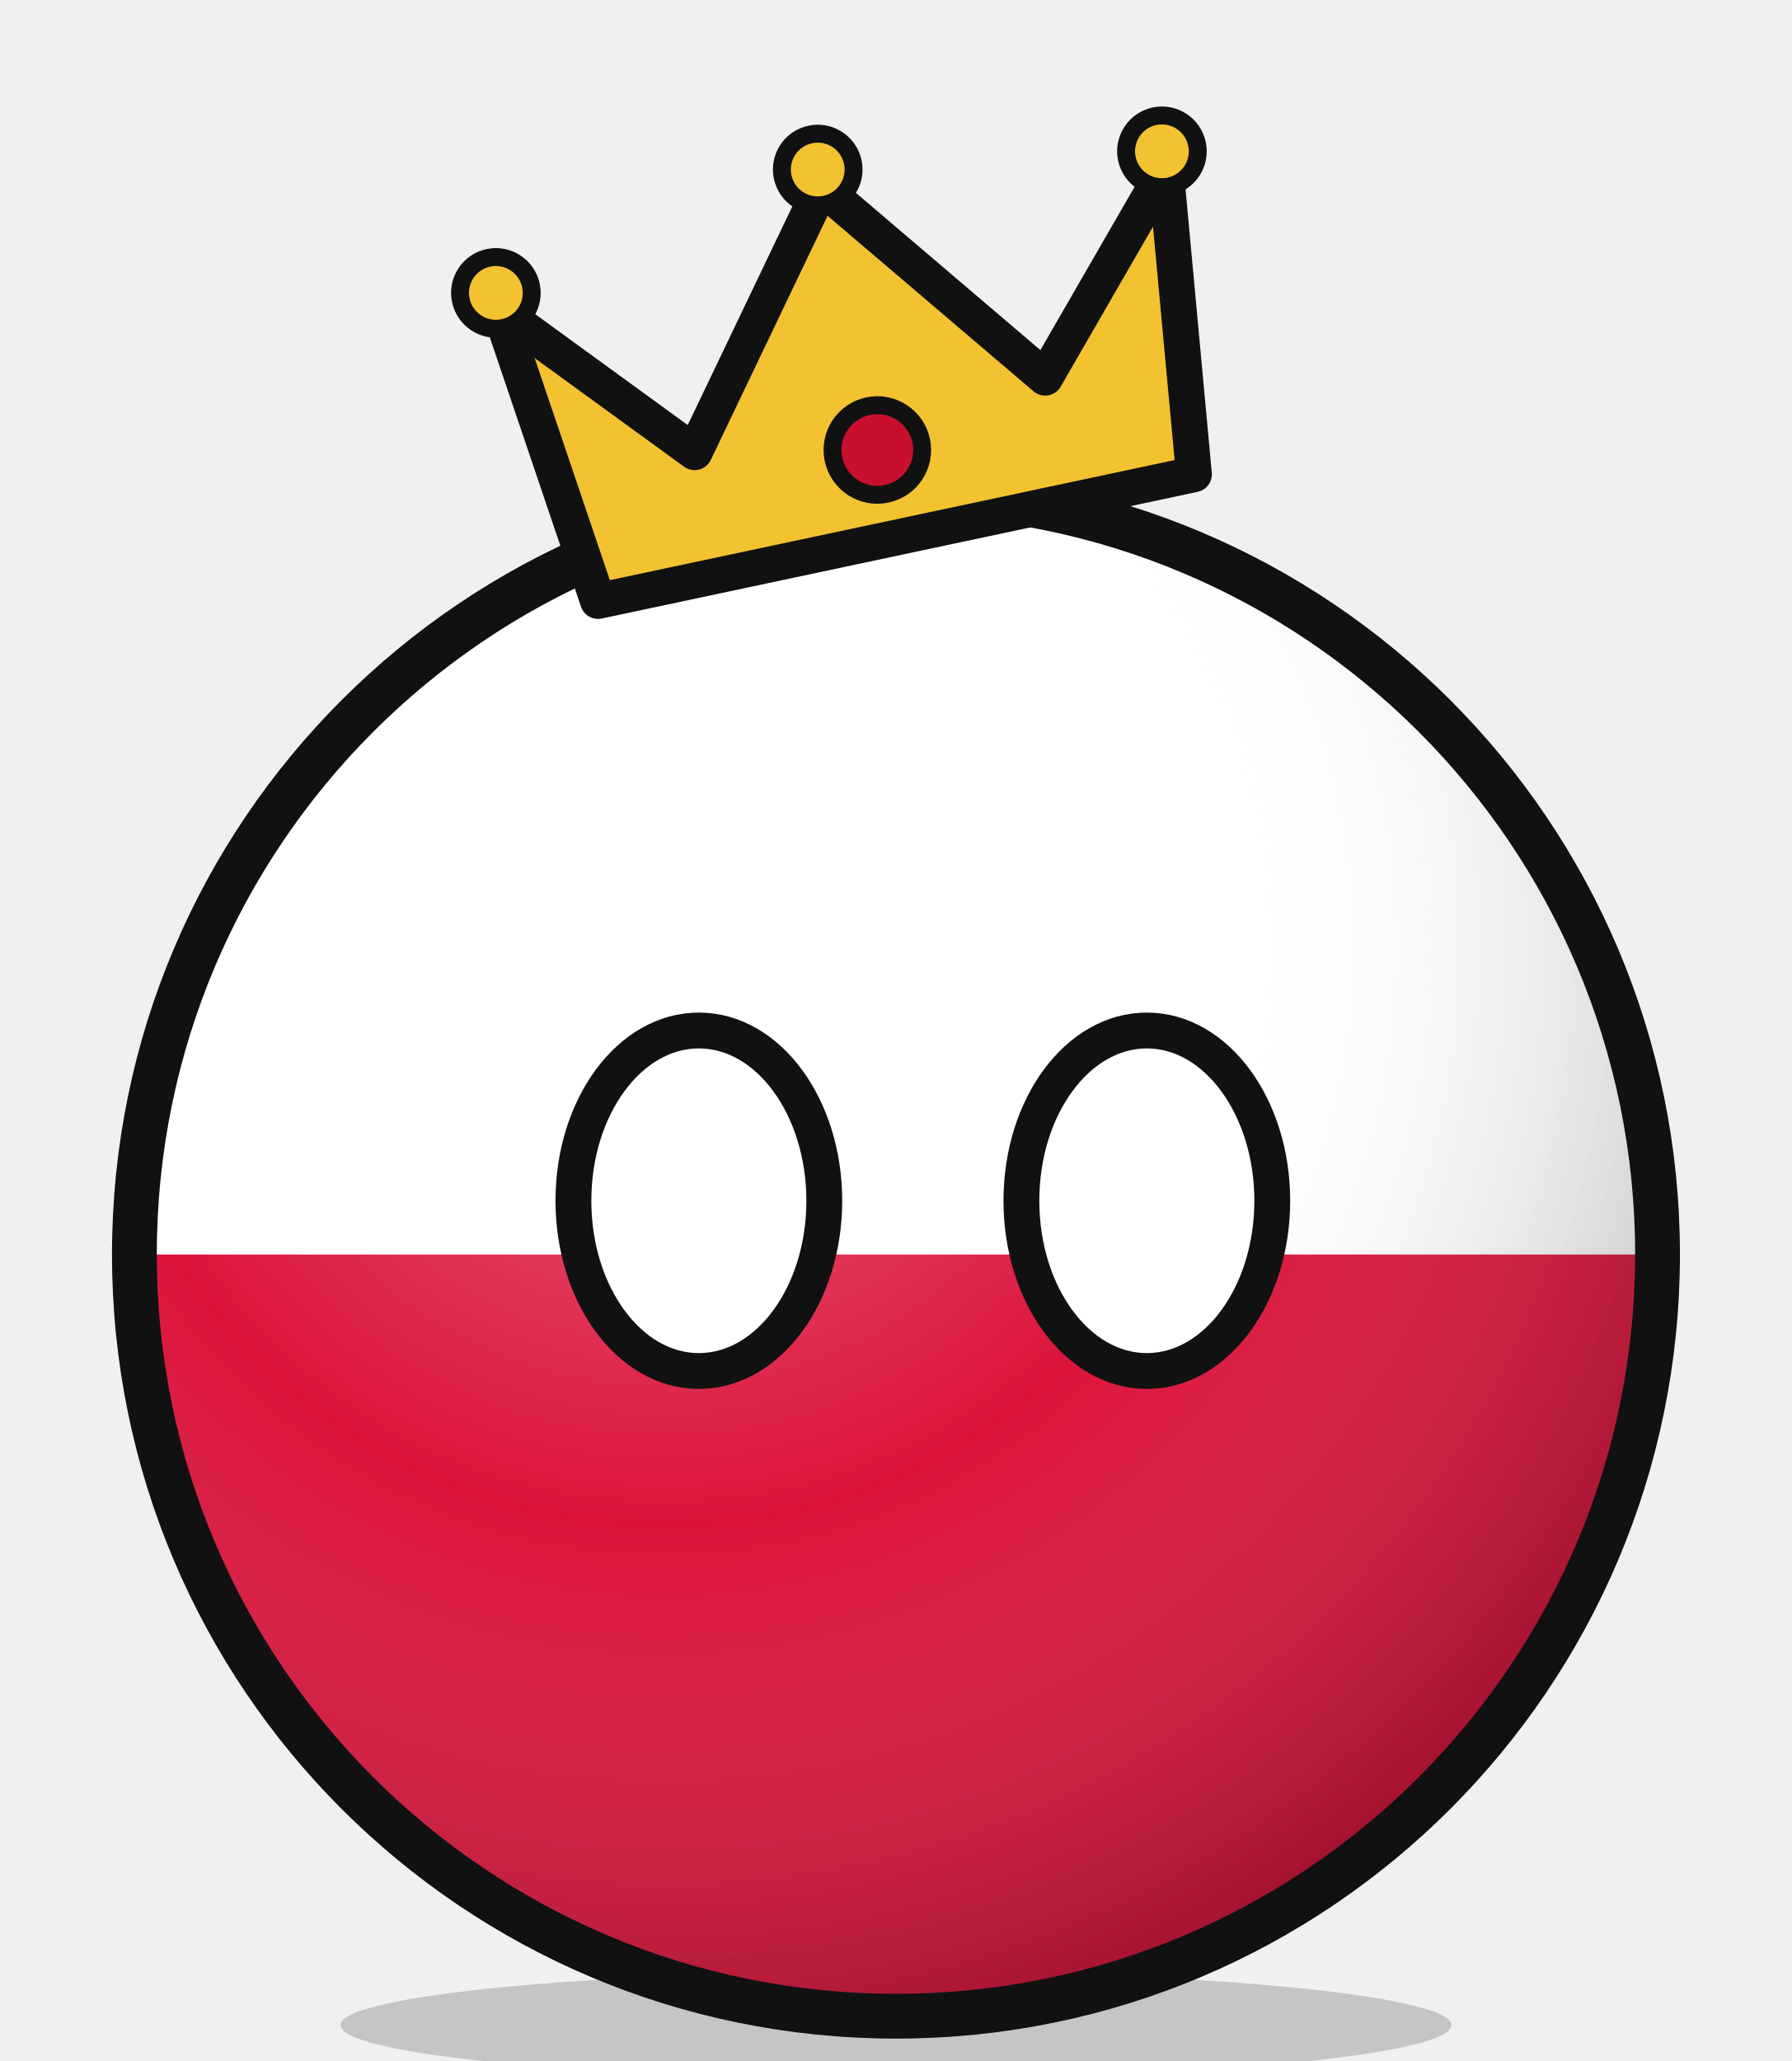
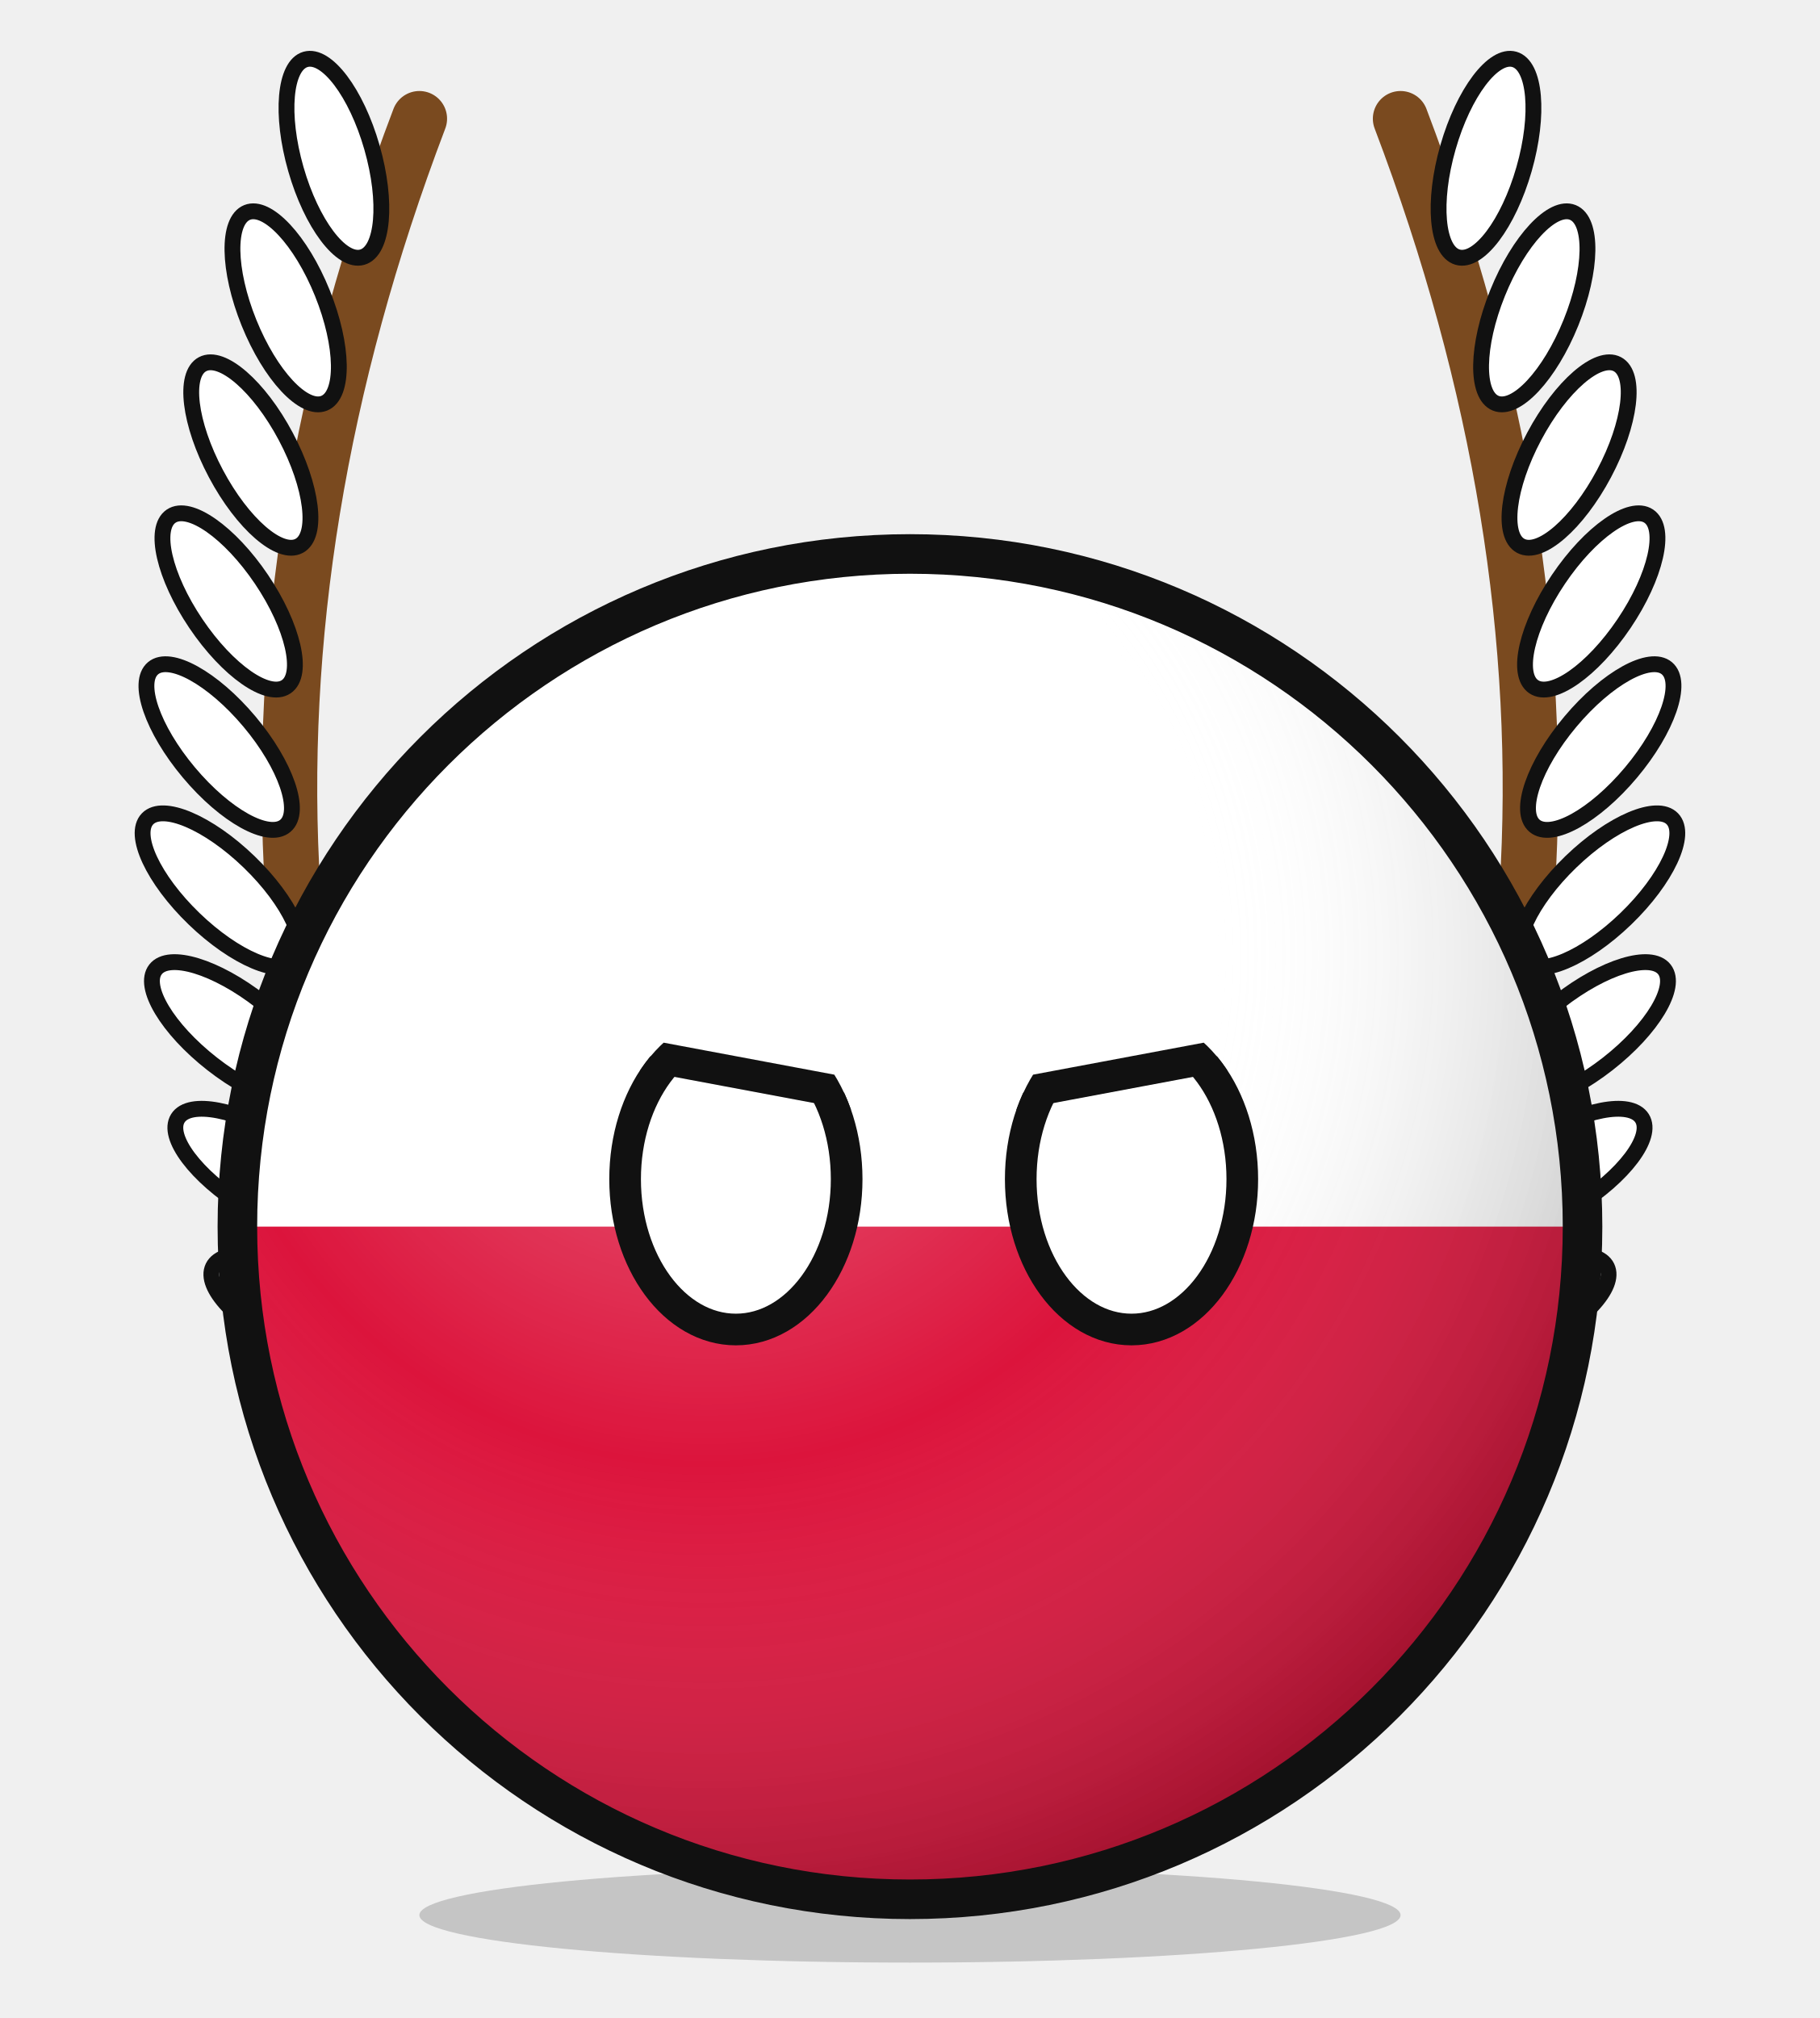
- <svg xmlns="http://www.w3.org/2000/svg" viewBox="0 -30 200 230" width="200" height="230">
+ <svg xmlns="http://www.w3.org/2000/svg" viewBox="-15 -45 230 255" width="230" height="255">
  <defs>
    <clipPath id="c">
      <circle cx="100" cy="110" r="85" />
    </clipPath>
    <radialGradient id="brilho" cx="35%" cy="30%" r="75%">
      <stop offset="0" stop-color="#fff" stop-opacity="0.35" />
      <stop offset="0.5" stop-color="#fff" stop-opacity="0" />
      <stop offset="1" stop-color="#000" stop-opacity="0.28" />
    </radialGradient>
  </defs>
-   <ellipse cx="100" cy="196" rx="62" ry="6" fill="#000" opacity="0.18" />
+   <path d="M50,160 Q0,70 38,-30" fill="none" stroke="#7A4A1F" stroke-width="7" stroke-linecap="round" />
+   <ellipse cx="30.3" cy="138.3" rx="13" ry="5" fill="#fff" stroke="#111" stroke-width="2" transform="rotate(20 30.3 138.3)" />
+   <ellipse cx="23.6" cy="120.8" rx="13" ry="5" fill="#fff" stroke="#111" stroke-width="2" transform="rotate(26 23.6 120.8)" />
+   <ellipse cx="18.5" cy="103.2" rx="13" ry="5" fill="#fff" stroke="#111" stroke-width="2" transform="rotate(32 18.5 103.2)" />
+   <ellipse cx="14.9" cy="85.5" rx="13" ry="5" fill="#fff" stroke="#111" stroke-width="2" transform="rotate(38 14.9 85.5)" />
+   <ellipse cx="13.0" cy="67.5" rx="13" ry="5" fill="#fff" stroke="#111" stroke-width="2" transform="rotate(44 13.0 67.5)" />
+   <ellipse cx="12.7" cy="49.4" rx="13" ry="5" fill="#fff" stroke="#111" stroke-width="2" transform="rotate(50 12.7 49.4)" />
+   <ellipse cx="13.9" cy="31.0" rx="13" ry="5" fill="#fff" stroke="#111" stroke-width="2" transform="rotate(56 13.9 31.0)" />
+   <ellipse cx="16.7" cy="12.5" rx="13" ry="5" fill="#fff" stroke="#111" stroke-width="2" transform="rotate(62 16.7 12.5)" />
+   <ellipse cx="21.1" cy="-6.1" rx="13" ry="5" fill="#fff" stroke="#111" stroke-width="2" transform="rotate(68 21.1 -6.1)" />
+   <ellipse cx="27.2" cy="-25.0" rx="13" ry="5" fill="#fff" stroke="#111" stroke-width="2" transform="rotate(74 27.2 -25.0)" />
+   <path d="M150,160 Q200,70 162,-30" fill="none" stroke="#7A4A1F" stroke-width="7" stroke-linecap="round" />
+   <ellipse cx="169.7" cy="138.3" rx="13" ry="5" fill="#fff" stroke="#111" stroke-width="2" transform="rotate(-20 169.7 138.3)" />
+   <ellipse cx="176.4" cy="120.8" rx="13" ry="5" fill="#fff" stroke="#111" stroke-width="2" transform="rotate(-26 176.4 120.8)" />
+   <ellipse cx="181.5" cy="103.2" rx="13" ry="5" fill="#fff" stroke="#111" stroke-width="2" transform="rotate(-32 181.5 103.2)" />
+   <ellipse cx="185.1" cy="85.5" rx="13" ry="5" fill="#fff" stroke="#111" stroke-width="2" transform="rotate(-38 185.1 85.5)" />
+   <ellipse cx="187.0" cy="67.5" rx="13" ry="5" fill="#fff" stroke="#111" stroke-width="2" transform="rotate(-44 187.0 67.5)" />
+   <ellipse cx="187.3" cy="49.4" rx="13" ry="5" fill="#fff" stroke="#111" stroke-width="2" transform="rotate(-50 187.3 49.4)" />
+   <ellipse cx="186.1" cy="31.0" rx="13" ry="5" fill="#fff" stroke="#111" stroke-width="2" transform="rotate(-56 186.1 31.0)" />
+   <ellipse cx="183.3" cy="12.5" rx="13" ry="5" fill="#fff" stroke="#111" stroke-width="2" transform="rotate(-62 183.3 12.5)" />
+   <ellipse cx="178.9" cy="-6.1" rx="13" ry="5" fill="#fff" stroke="#111" stroke-width="2" transform="rotate(-68 178.9 -6.1)" />
+   <ellipse cx="172.8" cy="-25.0" rx="13" ry="5" fill="#fff" stroke="#111" stroke-width="2" transform="rotate(-74 172.8 -25.0)" />
+   <ellipse cx="100" cy="197" rx="62" ry="6" fill="#000" opacity="0.18" />
  <g clip-path="url(#c)">
    <rect x="0" y="20" width="200" height="90.5" fill="#FFFFFF" />
    <rect x="0" y="110" width="200" height="90.5" fill="#DC143C" />
    <circle cx="100" cy="110" r="85" fill="url(#brilho)" />
  </g>
  <circle cx="100" cy="110" r="85" fill="none" stroke="#111" stroke-width="5" />
-   <ellipse cx="78" cy="104" rx="14" ry="19" fill="#fff" stroke="#111" stroke-width="4" />
-   <ellipse cx="128" cy="104" rx="14" ry="19" fill="#fff" stroke="#111" stroke-width="4" />
-   <g transform="translate(100 30) rotate(-12)">
-     <path d="M-34,0 L-38,-34 L-20,-14 L0,-40 L20,-14 L38,-34 L34,0 Z" fill="#F2C230" stroke="#111" stroke-width="4" stroke-linejoin="round" />
-     <circle cx="0" cy="-10" r="5" fill="#C8102E" stroke="#111" stroke-width="2" />
-     <circle cx="-38" cy="-36" r="4" fill="#F2C230" stroke="#111" stroke-width="2" />
-     <circle cx="0" cy="-42" r="4" fill="#F2C230" stroke="#111" stroke-width="2" />
-     <circle cx="38" cy="-36" r="4" fill="#F2C230" stroke="#111" stroke-width="2" />
+   <defs>
+     <clipPath id="p0">
+       <polygon points="54,86 102,95 102,144 54,144" />
+     </clipPath>
+     <clipPath id="p0e">
+       <ellipse cx="78" cy="104" rx="16" ry="21" />
+     </clipPath>
+   </defs>
+   <g clip-path="url(#p0)">
+     <ellipse cx="78" cy="104" rx="14" ry="19" fill="#fff" stroke="#111" stroke-width="4" />
  </g>
+   <line x1="54" y1="86" x2="102" y2="95" stroke="#111" stroke-width="4" stroke-linecap="round" clip-path="url(#p0e)" />
+   <defs>
+     <clipPath id="p1">
+       <polygon points="152,86 104,95 104,144 152,144" />
+     </clipPath>
+     <clipPath id="p1e">
+       <ellipse cx="128" cy="104" rx="16" ry="21" />
+     </clipPath>
+   </defs>
+   <g clip-path="url(#p1)">
+     <ellipse cx="128" cy="104" rx="14" ry="19" fill="#fff" stroke="#111" stroke-width="4" />
+   </g>
+   <line x1="152" y1="86" x2="104" y2="95" stroke="#111" stroke-width="4" stroke-linecap="round" clip-path="url(#p1e)" />
</svg>
